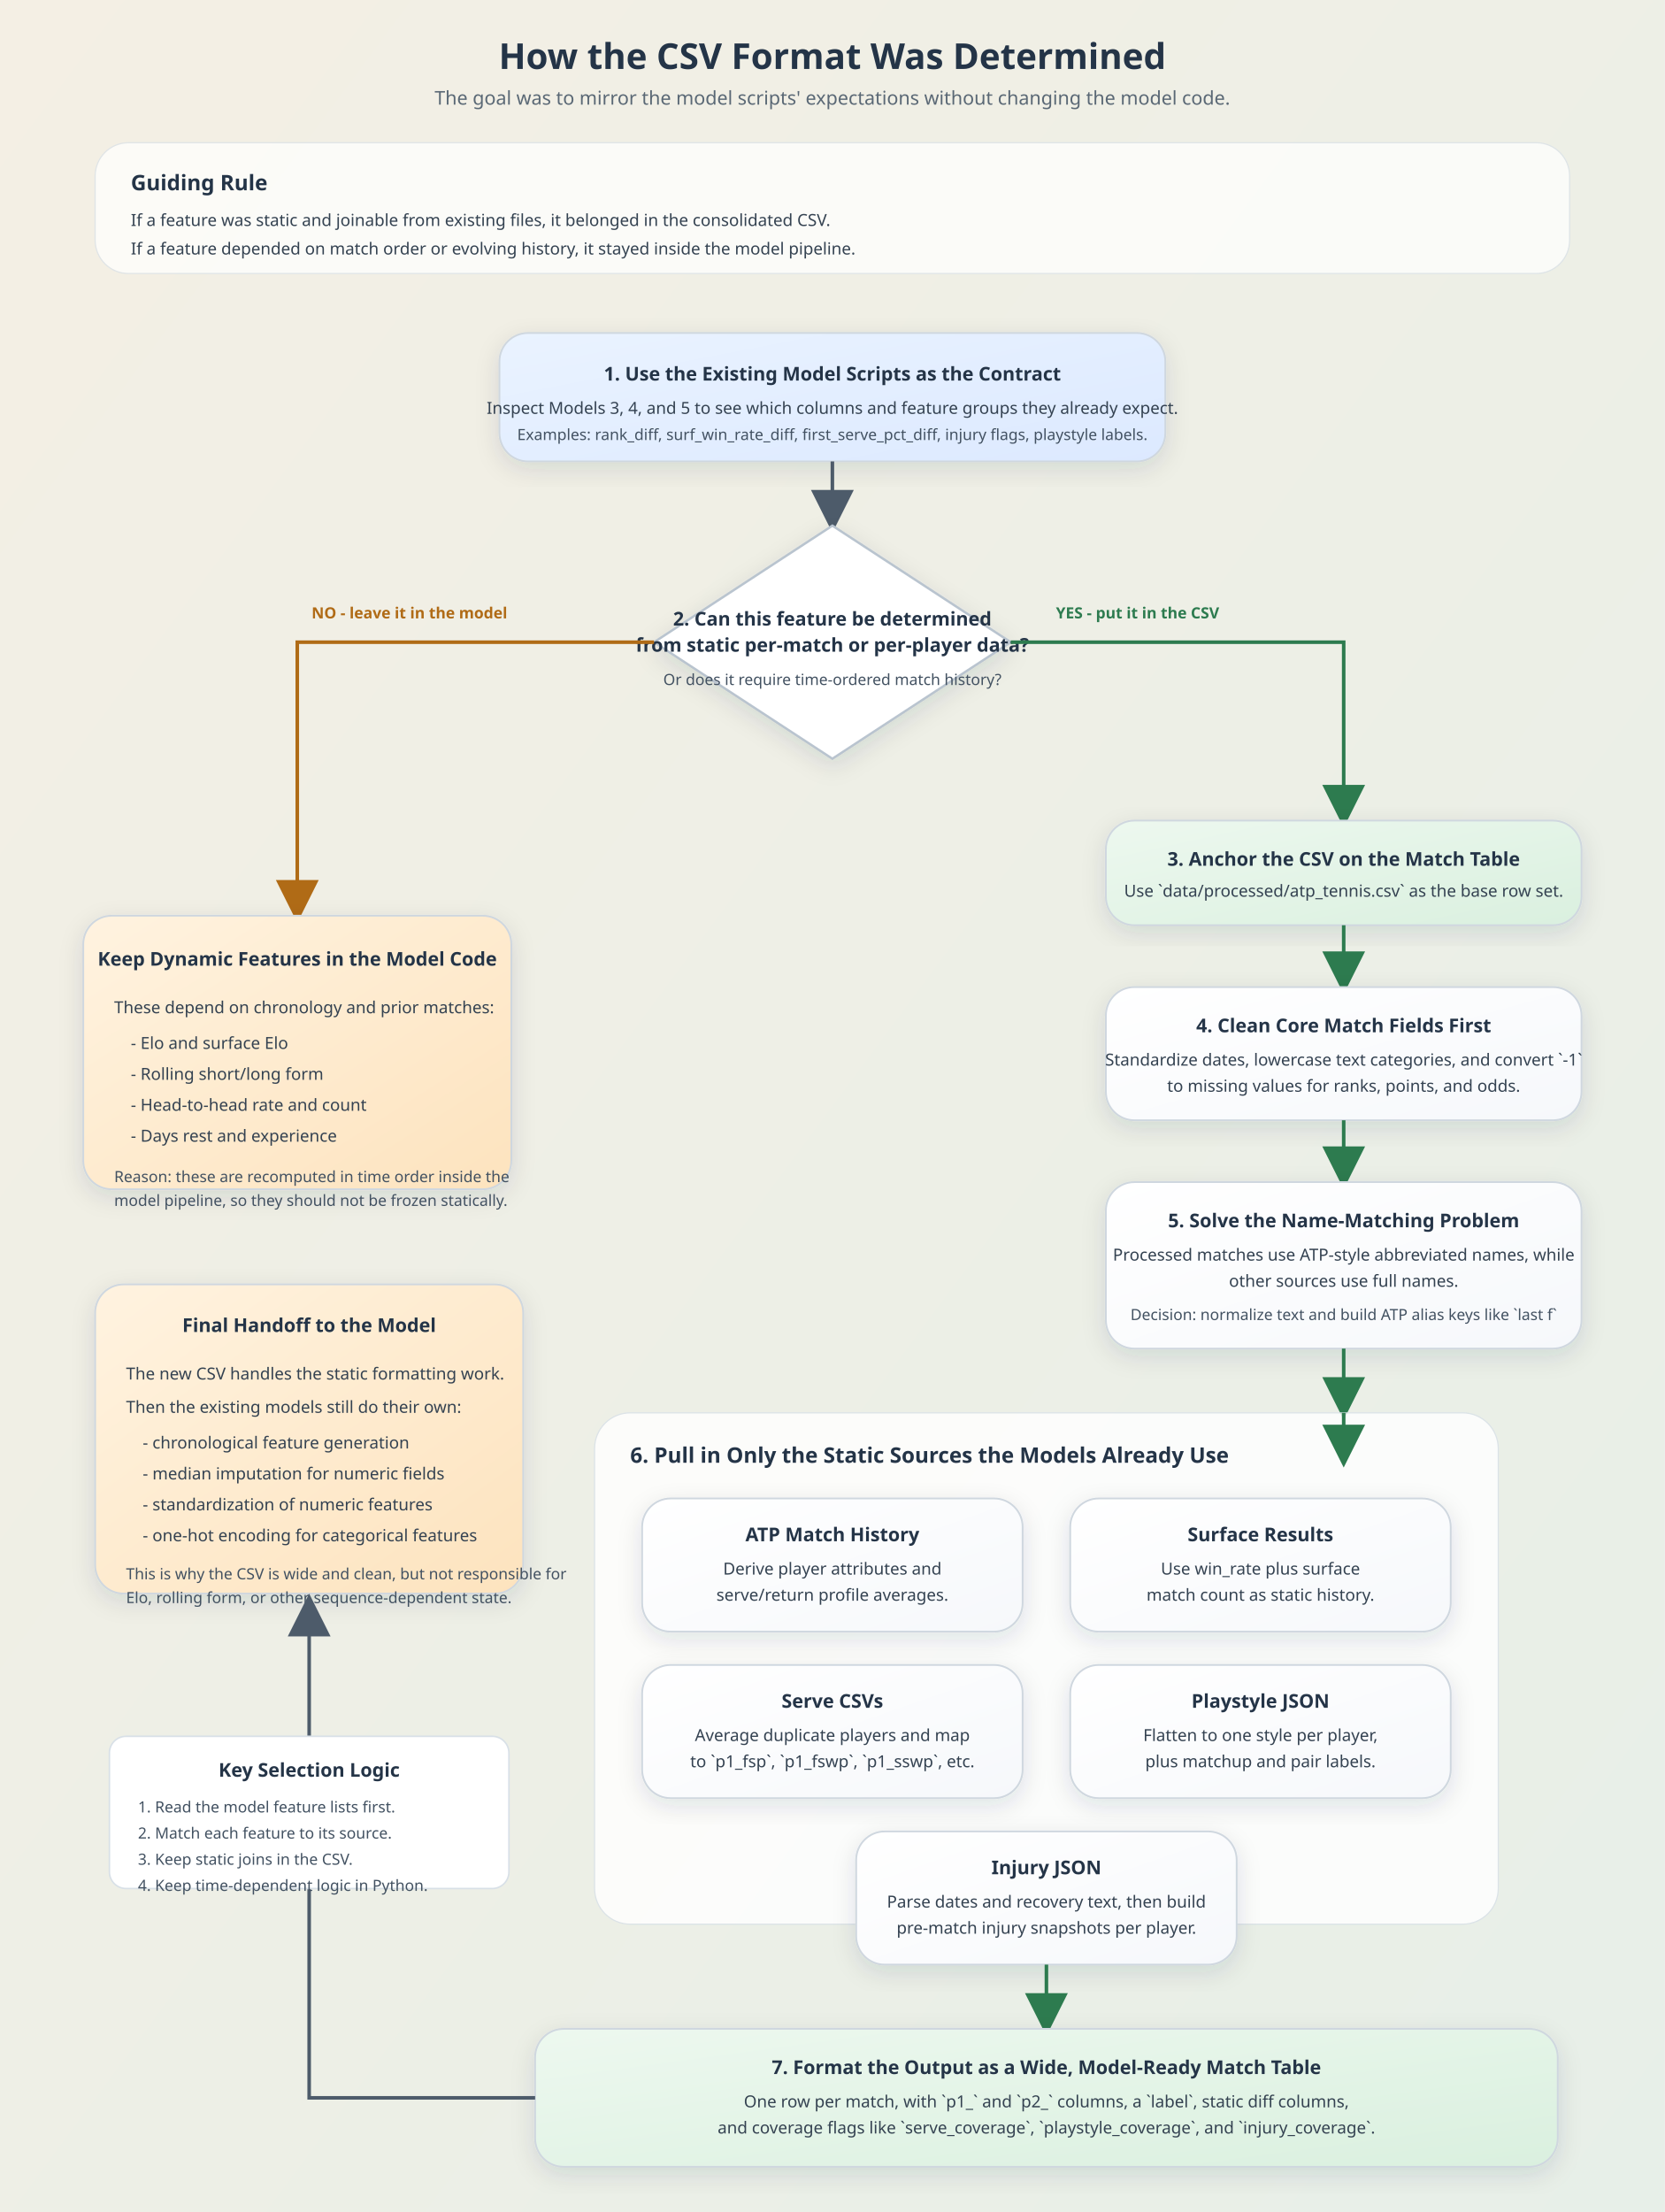
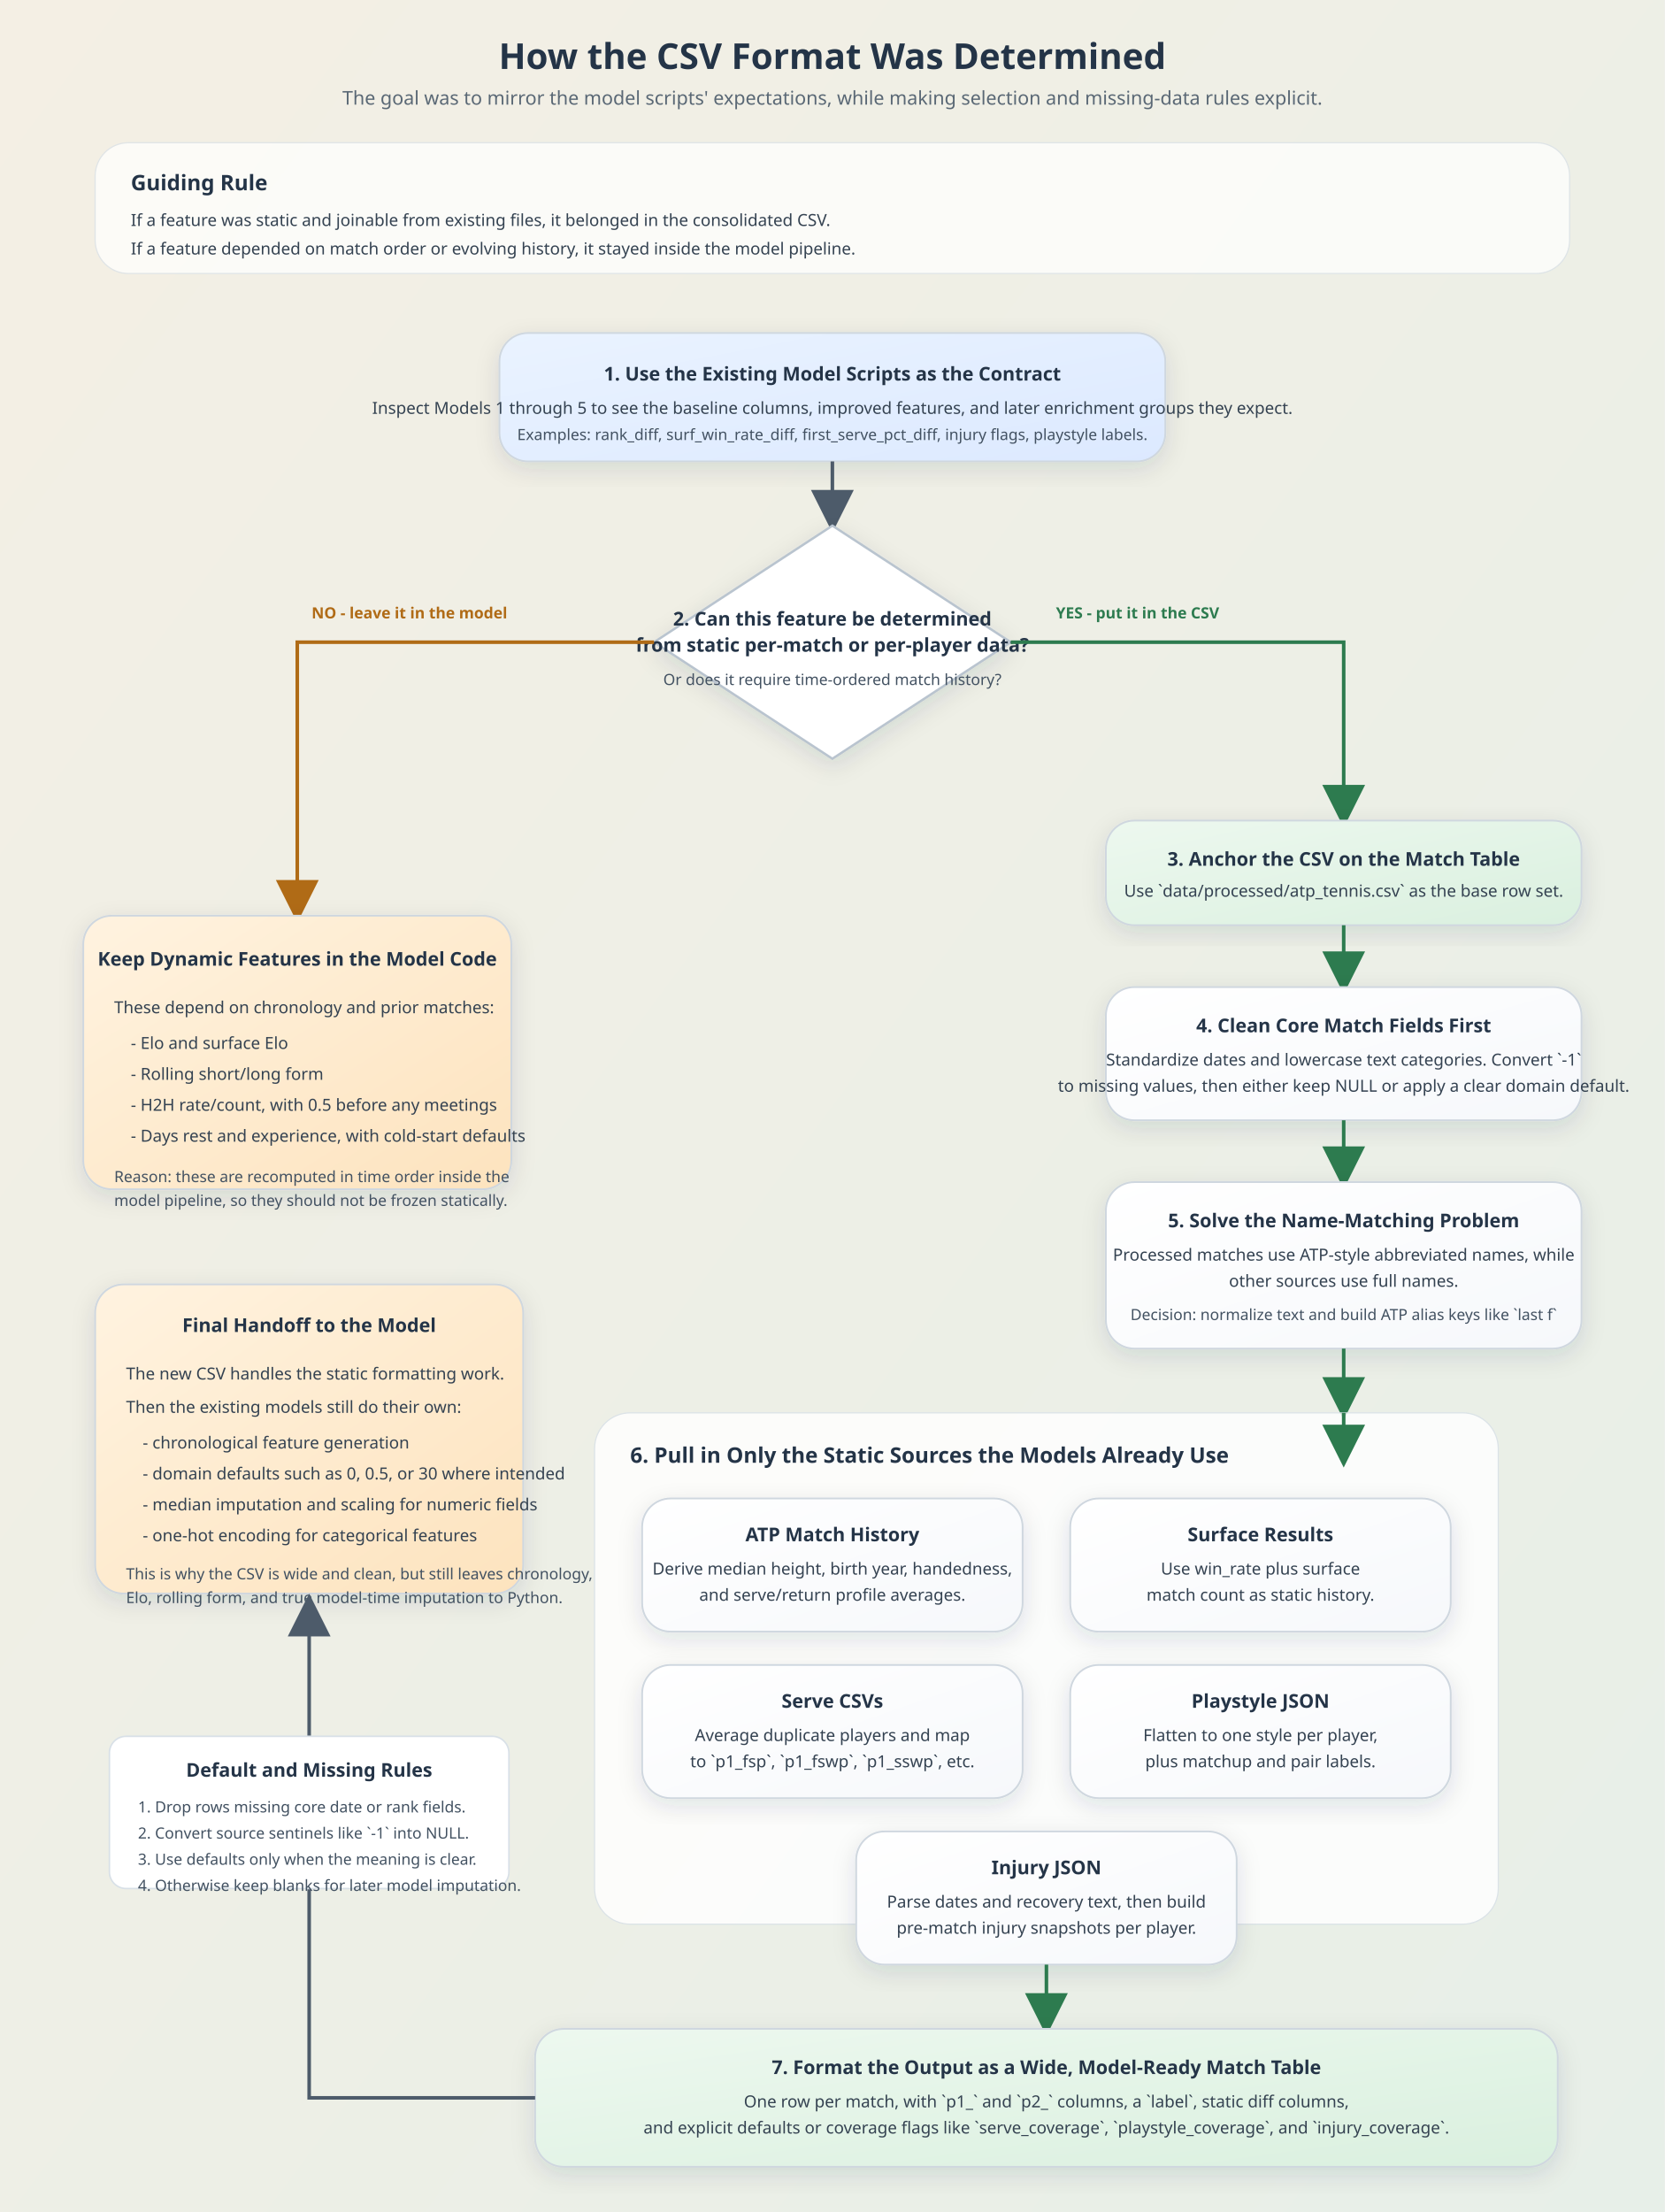
<svg xmlns="http://www.w3.org/2000/svg" width="1400" height="1860" viewBox="0 0 1400 1860" role="img" aria-labelledby="title desc">
  <defs>
    <linearGradient id="bg" x1="0%" y1="0%" x2="100%" y2="100%">
      <stop offset="0%" stop-color="#f4efe4" />
      <stop offset="100%" stop-color="#e7efe8" />
    </linearGradient>
    <linearGradient id="mainBox" x1="0%" y1="0%" x2="100%" y2="100%">
      <stop offset="0%" stop-color="#ffffff" />
      <stop offset="100%" stop-color="#f6f8fb" />
    </linearGradient>
    <linearGradient id="contractBox" x1="0%" y1="0%" x2="100%" y2="100%">
      <stop offset="0%" stop-color="#eaf3ff" />
      <stop offset="100%" stop-color="#dce9ff" />
    </linearGradient>
    <linearGradient id="csvBox" x1="0%" y1="0%" x2="100%" y2="100%">
      <stop offset="0%" stop-color="#edf8ef" />
      <stop offset="100%" stop-color="#daf0df" />
    </linearGradient>
    <linearGradient id="modelBox" x1="0%" y1="0%" x2="100%" y2="100%">
      <stop offset="0%" stop-color="#fff3e0" />
      <stop offset="100%" stop-color="#fde3be" />
    </linearGradient>
    <filter id="shadow" x="-20%" y="-20%" width="140%" height="140%">
      <feDropShadow dx="0" dy="6" stdDeviation="10" flood-color="#243447" flood-opacity="0.12" />
    </filter>
    <marker id="arrow" markerWidth="12" markerHeight="12" refX="10" refY="6" orient="auto">
      <path d="M 0 0 L 12 6 L 0 12 z" fill="#4d5b6a" />
    </marker>
    <marker id="arrowGreen" markerWidth="12" markerHeight="12" refX="10" refY="6" orient="auto">
      <path d="M 0 0 L 12 6 L 0 12 z" fill="#2d7b4f" />
    </marker>
    <marker id="arrowOrange" markerWidth="12" markerHeight="12" refX="10" refY="6" orient="auto">
      <path d="M 0 0 L 12 6 L 0 12 z" fill="#b06b16" />
    </marker>
    <style>
      .title { font: 700 30px 'Avenir Next', 'Segoe UI', sans-serif; fill: #243447; }
      .subtitle { font: 500 16px 'Avenir Next', 'Segoe UI', sans-serif; fill: #5a6875; }
      .section { font: 700 18px 'Avenir Next', 'Segoe UI', sans-serif; fill: #243447; }
      .label { font: 700 16px 'Avenir Next', 'Segoe UI', sans-serif; fill: #243447; }
      .body { font: 500 14px 'Avenir Next', 'Segoe UI', sans-serif; fill: #344251; }
      .small { font: 500 13px 'Avenir Next', 'Segoe UI', sans-serif; fill: #425161; }
      .yesno { font: 700 13px 'Avenir Next', 'Segoe UI', sans-serif; }
      .yes { fill: #2d7b4f; }
      .no { fill: #b06b16; }
      .box { stroke: #cfd7df; stroke-width: 1.5; rx: 24; ry: 24; filter: url(#shadow); }
      .arrow { fill: none; stroke: #4d5b6a; stroke-width: 3; marker-end: url(#arrow); }
      .arrow-green { fill: none; stroke: #2d7b4f; stroke-width: 3; marker-end: url(#arrowGreen); }
      .arrow-orange { fill: none; stroke: #b06b16; stroke-width: 3; marker-end: url(#arrowOrange); }
      .diamond { fill: #ffffff; stroke: #b9c4cf; stroke-width: 2; filter: url(#shadow); }
      .pill { fill: #ffffff; stroke: #d8e0e7; stroke-width: 1.3; rx: 14; ry: 14; }
    </style>
  </defs>
  <rect x="0" y="0" width="1400" height="1860" fill="url(#bg)" />
  <text x="700" y="58" text-anchor="middle" class="title">How the CSV Format Was Determined</text>
-   <text x="700" y="88" text-anchor="middle" class="subtitle">The goal was to mirror the model scripts' expectations without changing the model code.</text>
+   <text x="700" y="88" text-anchor="middle" class="subtitle">The goal was to mirror the model scripts' expectations, while making selection and missing-data rules explicit.</text>
  <rect x="80" y="120" width="1240" height="110" fill="#ffffff" opacity="0.72" rx="28" ry="28" stroke="#d8e0e7" />
  <text x="110" y="160" class="section">Guiding Rule</text>
  <text x="110" y="190" class="body">If a feature was static and joinable from existing files, it belonged in the consolidated CSV.</text>
  <text x="110" y="214" class="body">If a feature depended on match order or evolving history, it stayed inside the model pipeline.</text>
  <rect x="420" y="280" width="560" height="108" fill="url(#contractBox)" class="box" />
  <text x="700" y="320" text-anchor="middle" class="label">1. Use the Existing Model Scripts as the Contract</text>
-   <text x="700" y="348" text-anchor="middle" class="body">Inspect Models 3, 4, and 5 to see which columns and feature groups they already expect.</text>
+   <text x="700" y="348" text-anchor="middle" class="body">Inspect Models 1 through 5 to see the baseline columns, improved features, and later enrichment groups they expect.</text>
  <text x="700" y="370" text-anchor="middle" class="small">Examples: rank_diff, surf_win_rate_diff, first_serve_pct_diff, injury flags, playstyle labels.</text>
  <path d="M700 388 L700 442" class="arrow" />
  <polygon points="700,442 850,540 700,638 550,540" class="diamond" />
  <text x="700" y="526" text-anchor="middle" class="label">2. Can this feature be determined</text>
  <text x="700" y="548" text-anchor="middle" class="label">from static per-match or per-player data?</text>
  <text x="700" y="576" text-anchor="middle" class="small">Or does it require time-ordered match history?</text>
  <text x="888" y="520" class="yesno yes">YES - put it in the CSV</text>
  <text x="262" y="520" class="yesno no">NO - leave it in the model</text>
  <path d="M550 540 L250 540 L250 770" class="arrow-orange" />
  <path d="M850 540 L1130 540 L1130 690" class="arrow-green" />
  <rect x="70" y="770" width="360" height="230" fill="url(#modelBox)" class="box" />
  <text x="250" y="812" text-anchor="middle" class="label">Keep Dynamic Features in the Model Code</text>
  <text x="96" y="852" class="body">These depend on chronology and prior matches:</text>
  <text x="110" y="882" class="body">- Elo and surface Elo</text>
  <text x="110" y="908" class="body">- Rolling short/long form</text>
-   <text x="110" y="934" class="body">- Head-to-head rate and count</text>
-   <text x="110" y="960" class="body">- Days rest and experience</text>
+   <text x="110" y="934" class="body">- H2H rate/count, with 0.5 before any meetings</text>
+   <text x="110" y="960" class="body">- Days rest and experience, with cold-start defaults</text>
  <text x="96" y="994" class="small">Reason: these are recomputed in time order inside the</text>
  <text x="96" y="1014" class="small">model pipeline, so they should not be frozen statically.</text>
  <rect x="930" y="690" width="400" height="88" fill="url(#csvBox)" class="box" />
  <text x="1130" y="728" text-anchor="middle" class="label">3. Anchor the CSV on the Match Table</text>
  <text x="1130" y="754" text-anchor="middle" class="body">Use `data/processed/atp_tennis.csv` as the base row set.</text>
  <path d="M1130 778 L1130 830" class="arrow-green" />
  <rect x="930" y="830" width="400" height="112" fill="url(#mainBox)" class="box" />
  <text x="1130" y="868" text-anchor="middle" class="label">4. Clean Core Match Fields First</text>
-   <text x="1130" y="896" text-anchor="middle" class="body">Standardize dates, lowercase text categories, and convert `-1`</text>
-   <text x="1130" y="918" text-anchor="middle" class="body">to missing values for ranks, points, and odds.</text>
+   <text x="1130" y="896" text-anchor="middle" class="body">Standardize dates and lowercase text categories. Convert `-1`</text>
+   <text x="1130" y="918" text-anchor="middle" class="body">to missing values, then either keep NULL or apply a clear domain default.</text>
  <path d="M1130 942 L1130 994" class="arrow-green" />
  <rect x="930" y="994" width="400" height="140" fill="url(#mainBox)" class="box" />
  <text x="1130" y="1032" text-anchor="middle" class="label">5. Solve the Name-Matching Problem</text>
  <text x="1130" y="1060" text-anchor="middle" class="body">Processed matches use ATP-style abbreviated names, while</text>
  <text x="1130" y="1082" text-anchor="middle" class="body">other sources use full names.</text>
  <text x="1130" y="1110" text-anchor="middle" class="small">Decision: normalize text and build ATP alias keys like `last f`</text>
  <path d="M1130 1134 L1130 1188" class="arrow-green" />
  <rect x="500" y="1188" width="760" height="430" fill="#ffffff" opacity="0.82" rx="30" ry="30" stroke="#d8e0e7" />
  <text x="530" y="1230" class="section">6. Pull in Only the Static Sources the Models Already Use</text>
  <rect x="540" y="1260" width="320" height="112" fill="url(#mainBox)" class="box" />
  <text x="700" y="1296" text-anchor="middle" class="label">ATP Match History</text>
-   <text x="700" y="1324" text-anchor="middle" class="body">Derive player attributes and</text>
-   <text x="700" y="1346" text-anchor="middle" class="body">serve/return profile averages.</text>
+   <text x="700" y="1324" text-anchor="middle" class="body">Derive median height, birth year, handedness,</text>
+   <text x="700" y="1346" text-anchor="middle" class="body">and serve/return profile averages.</text>
  <rect x="900" y="1260" width="320" height="112" fill="url(#mainBox)" class="box" />
  <text x="1060" y="1296" text-anchor="middle" class="label">Surface Results</text>
  <text x="1060" y="1324" text-anchor="middle" class="body">Use win_rate plus surface</text>
  <text x="1060" y="1346" text-anchor="middle" class="body">match count as static history.</text>
  <rect x="540" y="1400" width="320" height="112" fill="url(#mainBox)" class="box" />
  <text x="700" y="1436" text-anchor="middle" class="label">Serve CSVs</text>
  <text x="700" y="1464" text-anchor="middle" class="body">Average duplicate players and map</text>
  <text x="700" y="1486" text-anchor="middle" class="body">to `p1_fsp`, `p1_fswp`, `p1_sswp`, etc.</text>
  <rect x="900" y="1400" width="320" height="112" fill="url(#mainBox)" class="box" />
  <text x="1060" y="1436" text-anchor="middle" class="label">Playstyle JSON</text>
  <text x="1060" y="1464" text-anchor="middle" class="body">Flatten to one style per player,</text>
  <text x="1060" y="1486" text-anchor="middle" class="body">plus matchup and pair labels.</text>
  <rect x="720" y="1540" width="320" height="112" fill="url(#mainBox)" class="box" />
  <text x="880" y="1576" text-anchor="middle" class="label">Injury JSON</text>
  <text x="880" y="1604" text-anchor="middle" class="body">Parse dates and recovery text, then build</text>
  <text x="880" y="1626" text-anchor="middle" class="body">pre-match injury snapshots per player.</text>
  <path d="M1130 1188 L1130 1228" class="arrow-green" />
  <path d="M880 1652 L880 1706" class="arrow-green" />
  <rect x="450" y="1706" width="860" height="116" fill="url(#csvBox)" class="box" />
  <text x="880" y="1744" text-anchor="middle" class="label">7. Format the Output as a Wide, Model-Ready Match Table</text>
  <text x="880" y="1772" text-anchor="middle" class="body">One row per match, with `p1_` and `p2_` columns, a `label`, static diff columns,</text>
-   <text x="880" y="1794" text-anchor="middle" class="body">and coverage flags like `serve_coverage`, `playstyle_coverage`, and `injury_coverage`.</text>
+   <text x="880" y="1794" text-anchor="middle" class="body">and explicit defaults or coverage flags like `serve_coverage`, `playstyle_coverage`, and `injury_coverage`.</text>
  <rect x="80" y="1080" width="360" height="260" fill="url(#modelBox)" class="box" />
  <text x="260" y="1120" text-anchor="middle" class="label">Final Handoff to the Model</text>
  <text x="106" y="1160" class="body">The new CSV handles the static formatting work.</text>
  <text x="106" y="1188" class="body">Then the existing models still do their own:</text>
  <text x="120" y="1218" class="body">- chronological feature generation</text>
-   <text x="120" y="1244" class="body">- median imputation for numeric fields</text>
-   <text x="120" y="1270" class="body">- standardization of numeric features</text>
+   <text x="120" y="1244" class="body">- domain defaults such as 0, 0.5, or 30 where intended</text>
+   <text x="120" y="1270" class="body">- median imputation and scaling for numeric fields</text>
  <text x="120" y="1296" class="body">- one-hot encoding for categorical features</text>
-   <text x="106" y="1328" class="small">This is why the CSV is wide and clean, but not responsible for</text>
-   <text x="106" y="1348" class="small">Elo, rolling form, or other sequence-dependent state.</text>
+   <text x="106" y="1328" class="small">This is why the CSV is wide and clean, but still leaves chronology,</text>
+   <text x="106" y="1348" class="small">Elo, rolling form, and true model-time imputation to Python.</text>
  <path d="M450 1764 L260 1764 L260 1346" class="arrow" />
  <rect x="92" y="1460" width="336" height="128" class="pill" />
-   <text x="260" y="1494" text-anchor="middle" class="label">Key Selection Logic</text>
-   <text x="116" y="1524" class="small">1. Read the model feature lists first.</text>
-   <text x="116" y="1546" class="small">2. Match each feature to its source.</text>
-   <text x="116" y="1568" class="small">3. Keep static joins in the CSV.</text>
-   <text x="116" y="1590" class="small">4. Keep time-dependent logic in Python.</text>
+   <text x="260" y="1494" text-anchor="middle" class="label">Default and Missing Rules</text>
+   <text x="116" y="1524" class="small">1. Drop rows missing core date or rank fields.</text>
+   <text x="116" y="1546" class="small">2. Convert source sentinels like `-1` into NULL.</text>
+   <text x="116" y="1568" class="small">3. Use defaults only when the meaning is clear.</text>
+   <text x="116" y="1590" class="small">4. Otherwise keep blanks for later model imputation.</text>
</svg>
